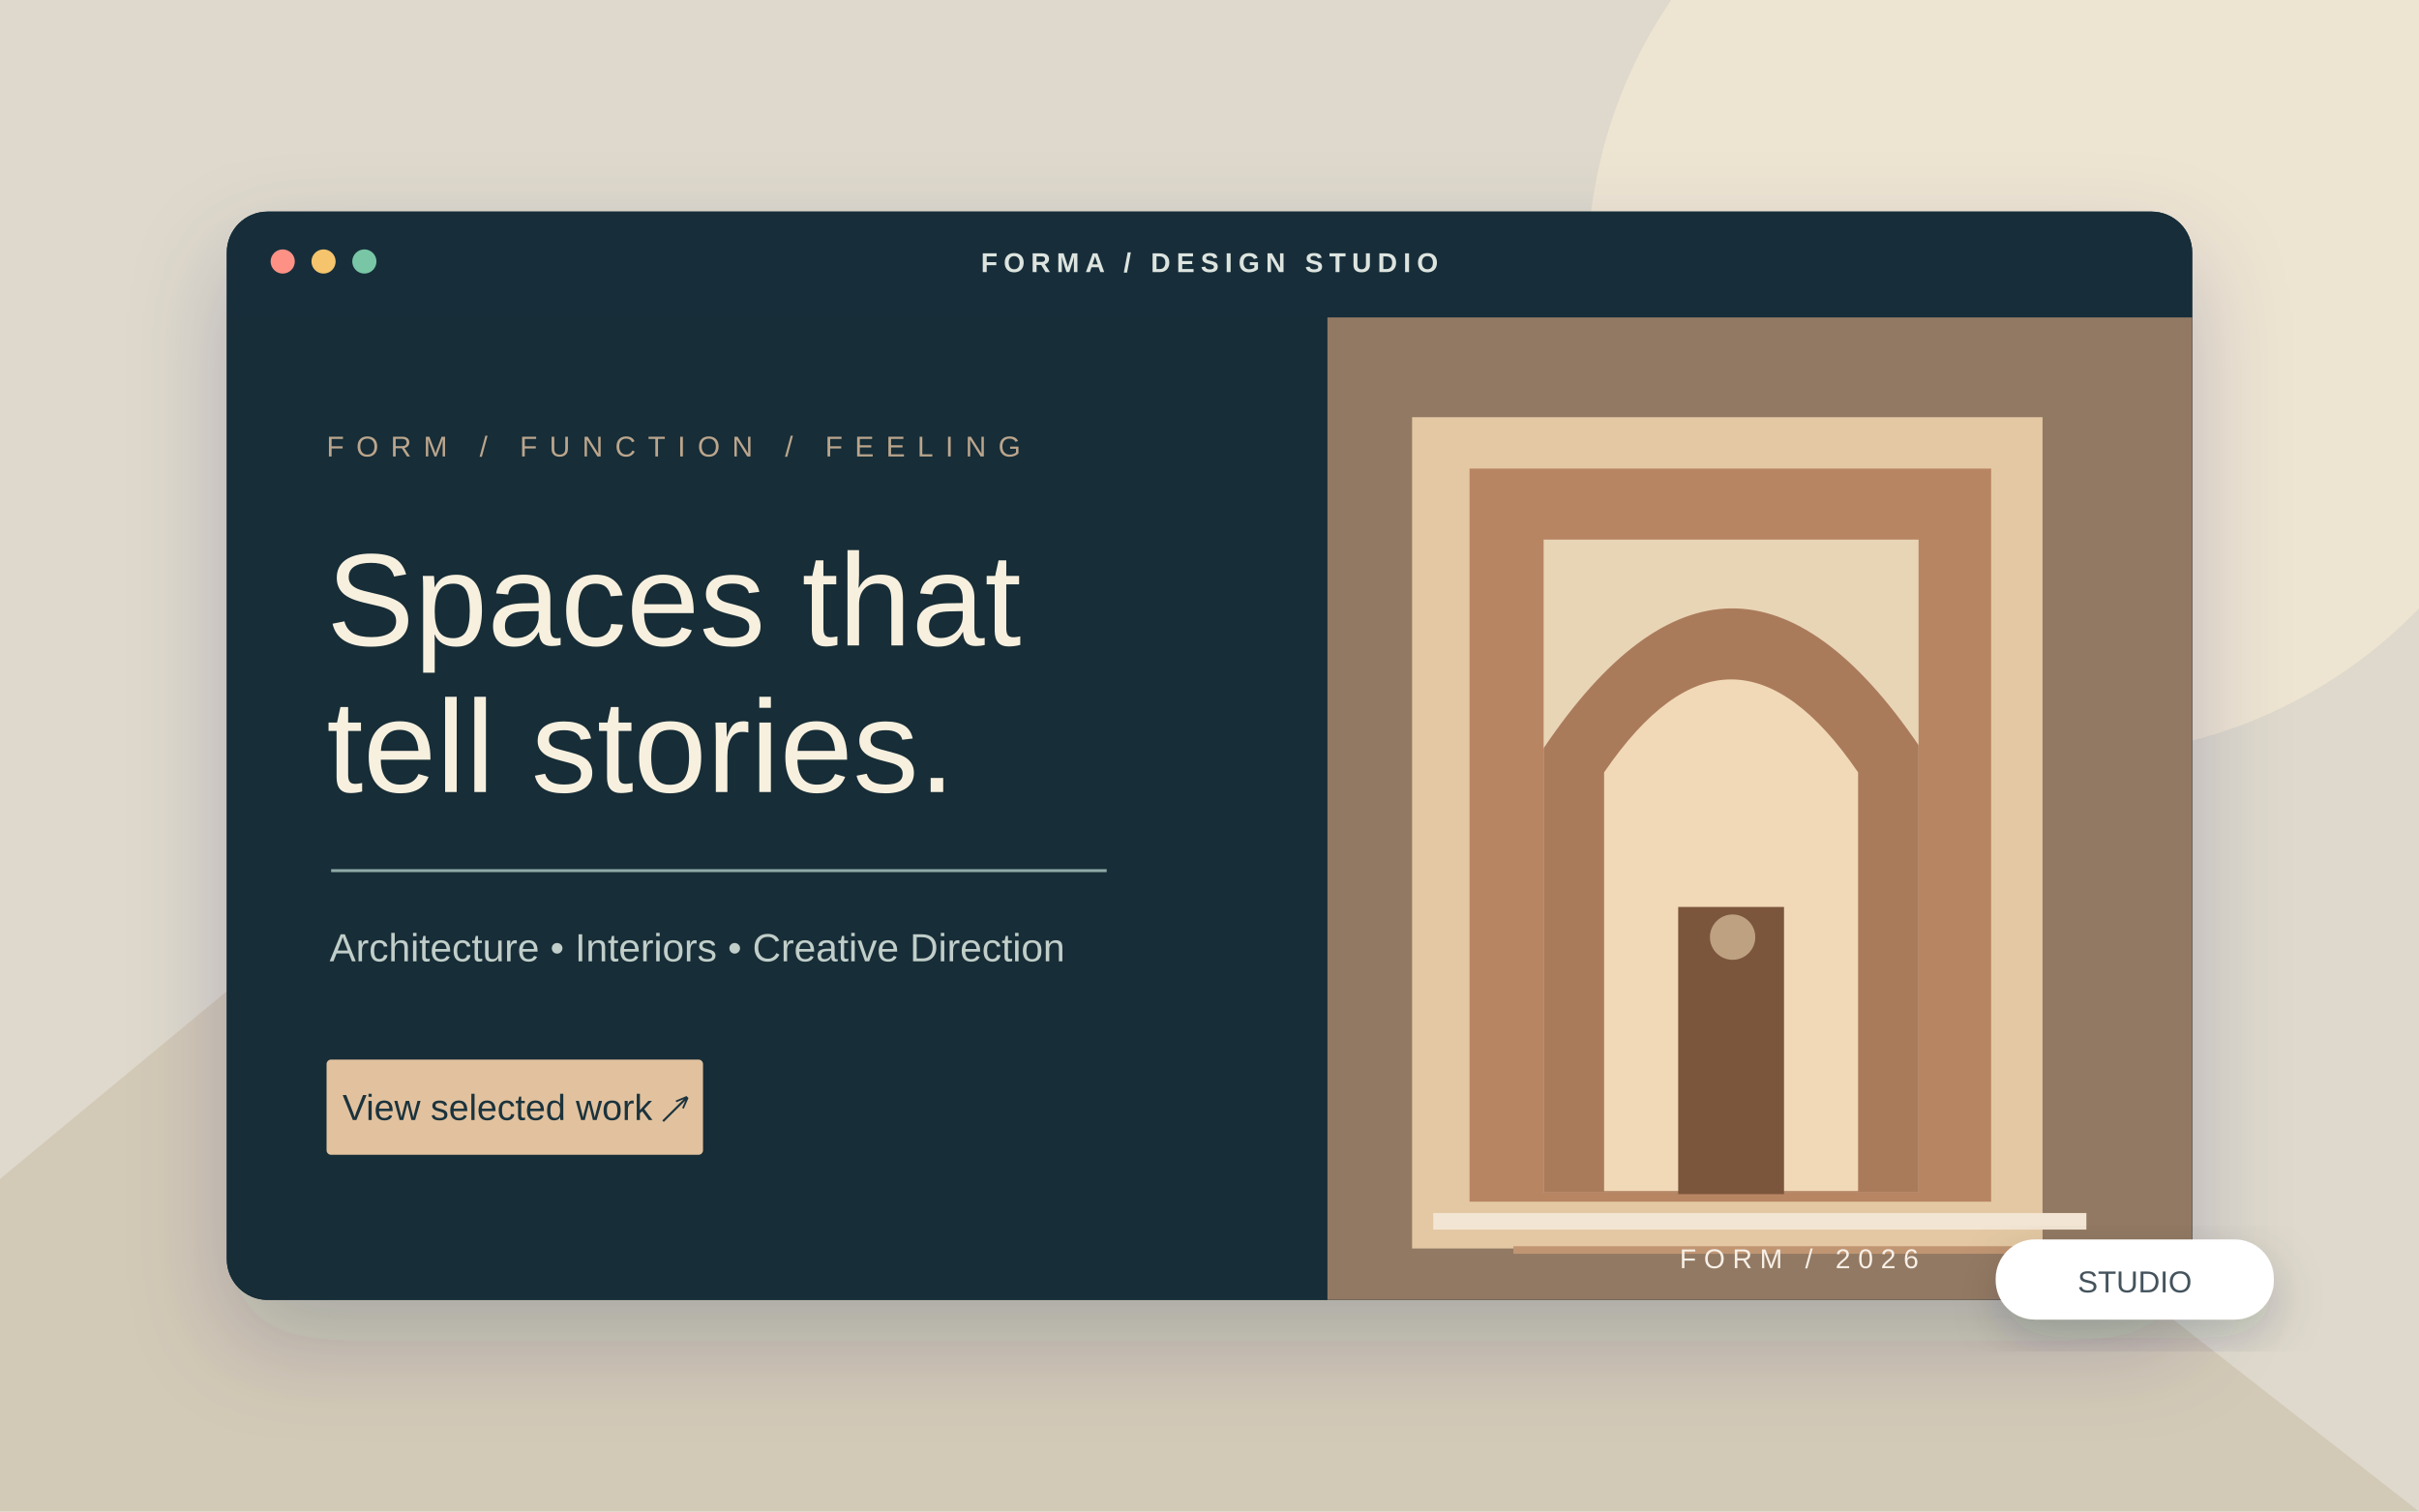
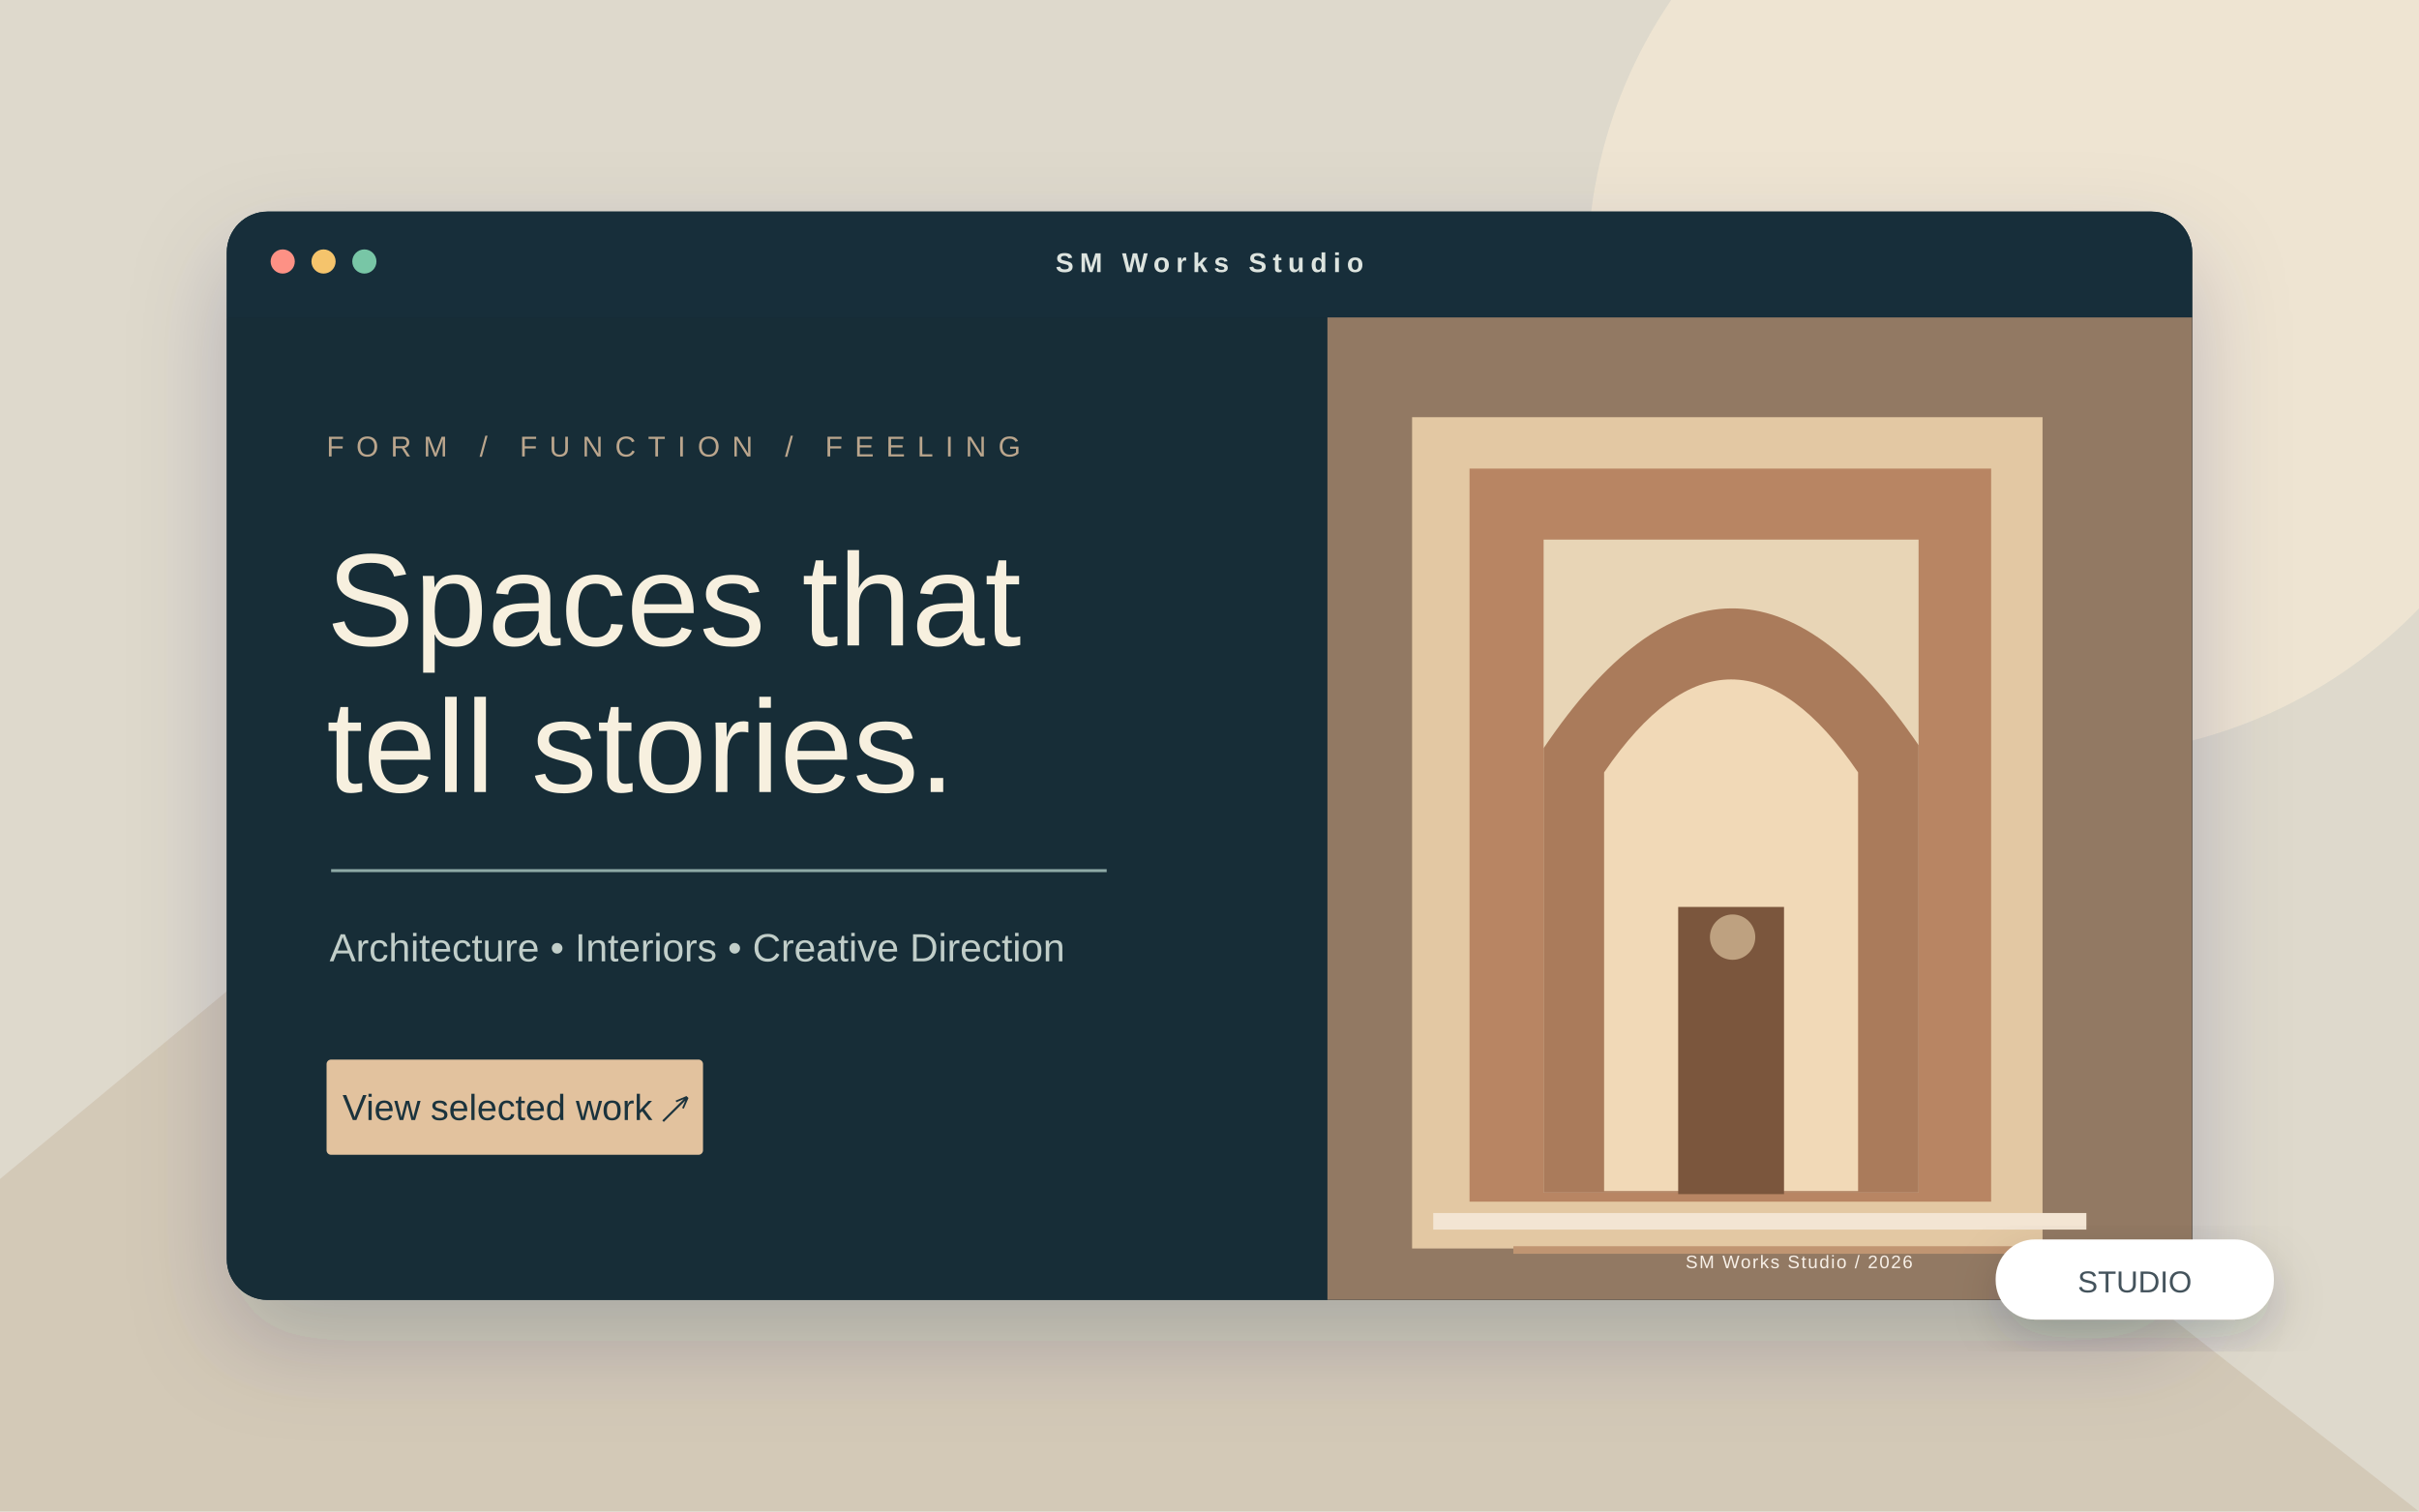
<svg xmlns="http://www.w3.org/2000/svg" width="1600" height="1000" viewBox="0 0 1600 1000" role="img">
  <defs>
    <linearGradient id="sky" x1="0" x2="1" y1="0" y2="1">
      <stop stop-color="#edf4ff" />
      <stop offset="1" stop-color="#cbdfff" />
    </linearGradient>
    <linearGradient id="rose" x1="0" x2="1" y1="0" y2="1">
      <stop stop-color="#fff7ef" />
      <stop offset="1" stop-color="#e8b7bb" />
    </linearGradient>
    <linearGradient id="sage" x1="0" x2="1" y1="0" y2="1">
      <stop stop-color="#f0f4e7" />
      <stop offset="1" stop-color="#b3c9b4" />
    </linearGradient>
    <linearGradient id="dark" x1="0" x2="1" y1="0" y2="1">
      <stop stop-color="#163453" />
      <stop offset="1" stop-color="#06152f" />
    </linearGradient>
    <linearGradient id="copper" x1="0" x2="1" y1="0" y2="1">
      <stop stop-color="#dbc9ae" />
      <stop offset="1" stop-color="#a7775d" />
    </linearGradient>
    <filter id="shadow" x="-20%" y="-30%" width="150%" height="170%">
      <feDropShadow dx="0" dy="27" stdDeviation="32" flood-color="#162d59" flood-opacity=".20" />
    </filter>
    <filter id="smallshadow" x="-40%" y="-40%" width="180%" height="180%">
      <feDropShadow dy="12" stdDeviation="16" flood-color="#18293c" flood-opacity=".18" />
    </filter>
    <clipPath id="screen">
      <rect x="150" y="140" width="1300" height="720" rx="27" />
    </clipPath>
    <style>text{font-family:Arial,Helvetica,sans-serif}</style>
  </defs>
  <rect width="1600" height="1000" fill="#ded9cc" />
  <path d="M0 780 640 250 1600 1000H0Z" fill="#c4b29b" opacity=".42" />
  <circle cx="1370" cy="180" r="320" fill="#f0e6d3" opacity=".9" />
  <rect x="150" y="140" width="1300" height="720" rx="27" fill="#102631" filter="url(#shadow)" />
  <g clip-path="url(#screen)">
    <rect x="150" y="140" width="1300" height="70" fill="#172e3a" />
    <circle cx="187" cy="173" r="8" fill="#fd9185" />
    <circle cx="214" cy="173" r="8" fill="#f5c46c" />
    <circle cx="241" cy="173" r="8" fill="#78c6a6" />
-     <text x="800" y="180" text-anchor="middle" font-size="18" font-weight="700" letter-spacing="4" fill="#dde4df">FORMA / DESIGN STUDIO</text>
+     <text x="800" y="180" text-anchor="middle" font-size="18" font-weight="700" letter-spacing="4" fill="#dde4df">SM Works Studio</text>
  </g>
  <g clip-path="url(#screen)">
    <rect x="150" y="210" width="1300" height="650" fill="#172d37" />
    <rect x="878" y="210" width="572" height="650" fill="#927963" />
    <rect x="934" y="276" width="417" height="550" fill="#e3c8a3" />
    <rect x="972" y="310" width="345" height="485" fill="#b88563" />
    <rect x="1021" y="357" width="248" height="432" fill="#e8d5b6" />
    <path d="M1021 495Q1145 311 1269 493V789H1021Z" fill="#aa7b5b" />
    <path d="M1061 511Q1145 388 1229 511V788H1061Z" fill="#f1d9b7" />
    <rect x="1110" y="600" width="70" height="190" fill="#7b563d" />
    <circle cx="1146" cy="620" r="15" fill="#bea180" />
    <path d="M948 808H1380" stroke="#f3e5d3" stroke-width="11" />
    <path d="M1001 827H1332" stroke="#c09572" stroke-width="5" />
    <text x="216" y="302" font-size="19" letter-spacing="8" fill="#bba68d">FORM / FUNCTION / FEELING</text>
    <text x="216" y="427" font-size="87" font-family="Georgia" fill="#f7f0df">Spaces that</text>
    <text x="216" y="524" font-size="87" font-family="Georgia" fill="#f7f0df">tell stories.</text>
    <path d="M219 576H732" stroke="#8eaaa6" stroke-width="2" />
    <text x="218" y="636" font-size="26" fill="#c1cec9">Architecture • Interiors • Creative Direction</text>
    <rect x="216" y="701" width="249" height="63" rx="3" fill="#e2c29e" />
    <text x="341" y="741" text-anchor="middle" font-size="24" fill="#1b333d">View selected work  ↗</text>
-     <text x="1190" y="839" text-anchor="middle" font-size="18" letter-spacing="5" fill="#f8f0e7">FORM / 2026</text>
+     <text x="1190" y="839" text-anchor="middle" font-size="12" letter-spacing="1" fill="#f8f0e7">SM Works Studio / 2026</text>
  </g>
  <rect x="1320" y="820" width="184" height="53" rx="26" fill="#fff" filter="url(#smallshadow)" />
  <text x="1412" y="855" text-anchor="middle" font-size="20" fill="#44535c">STUDIO</text>
</svg>
